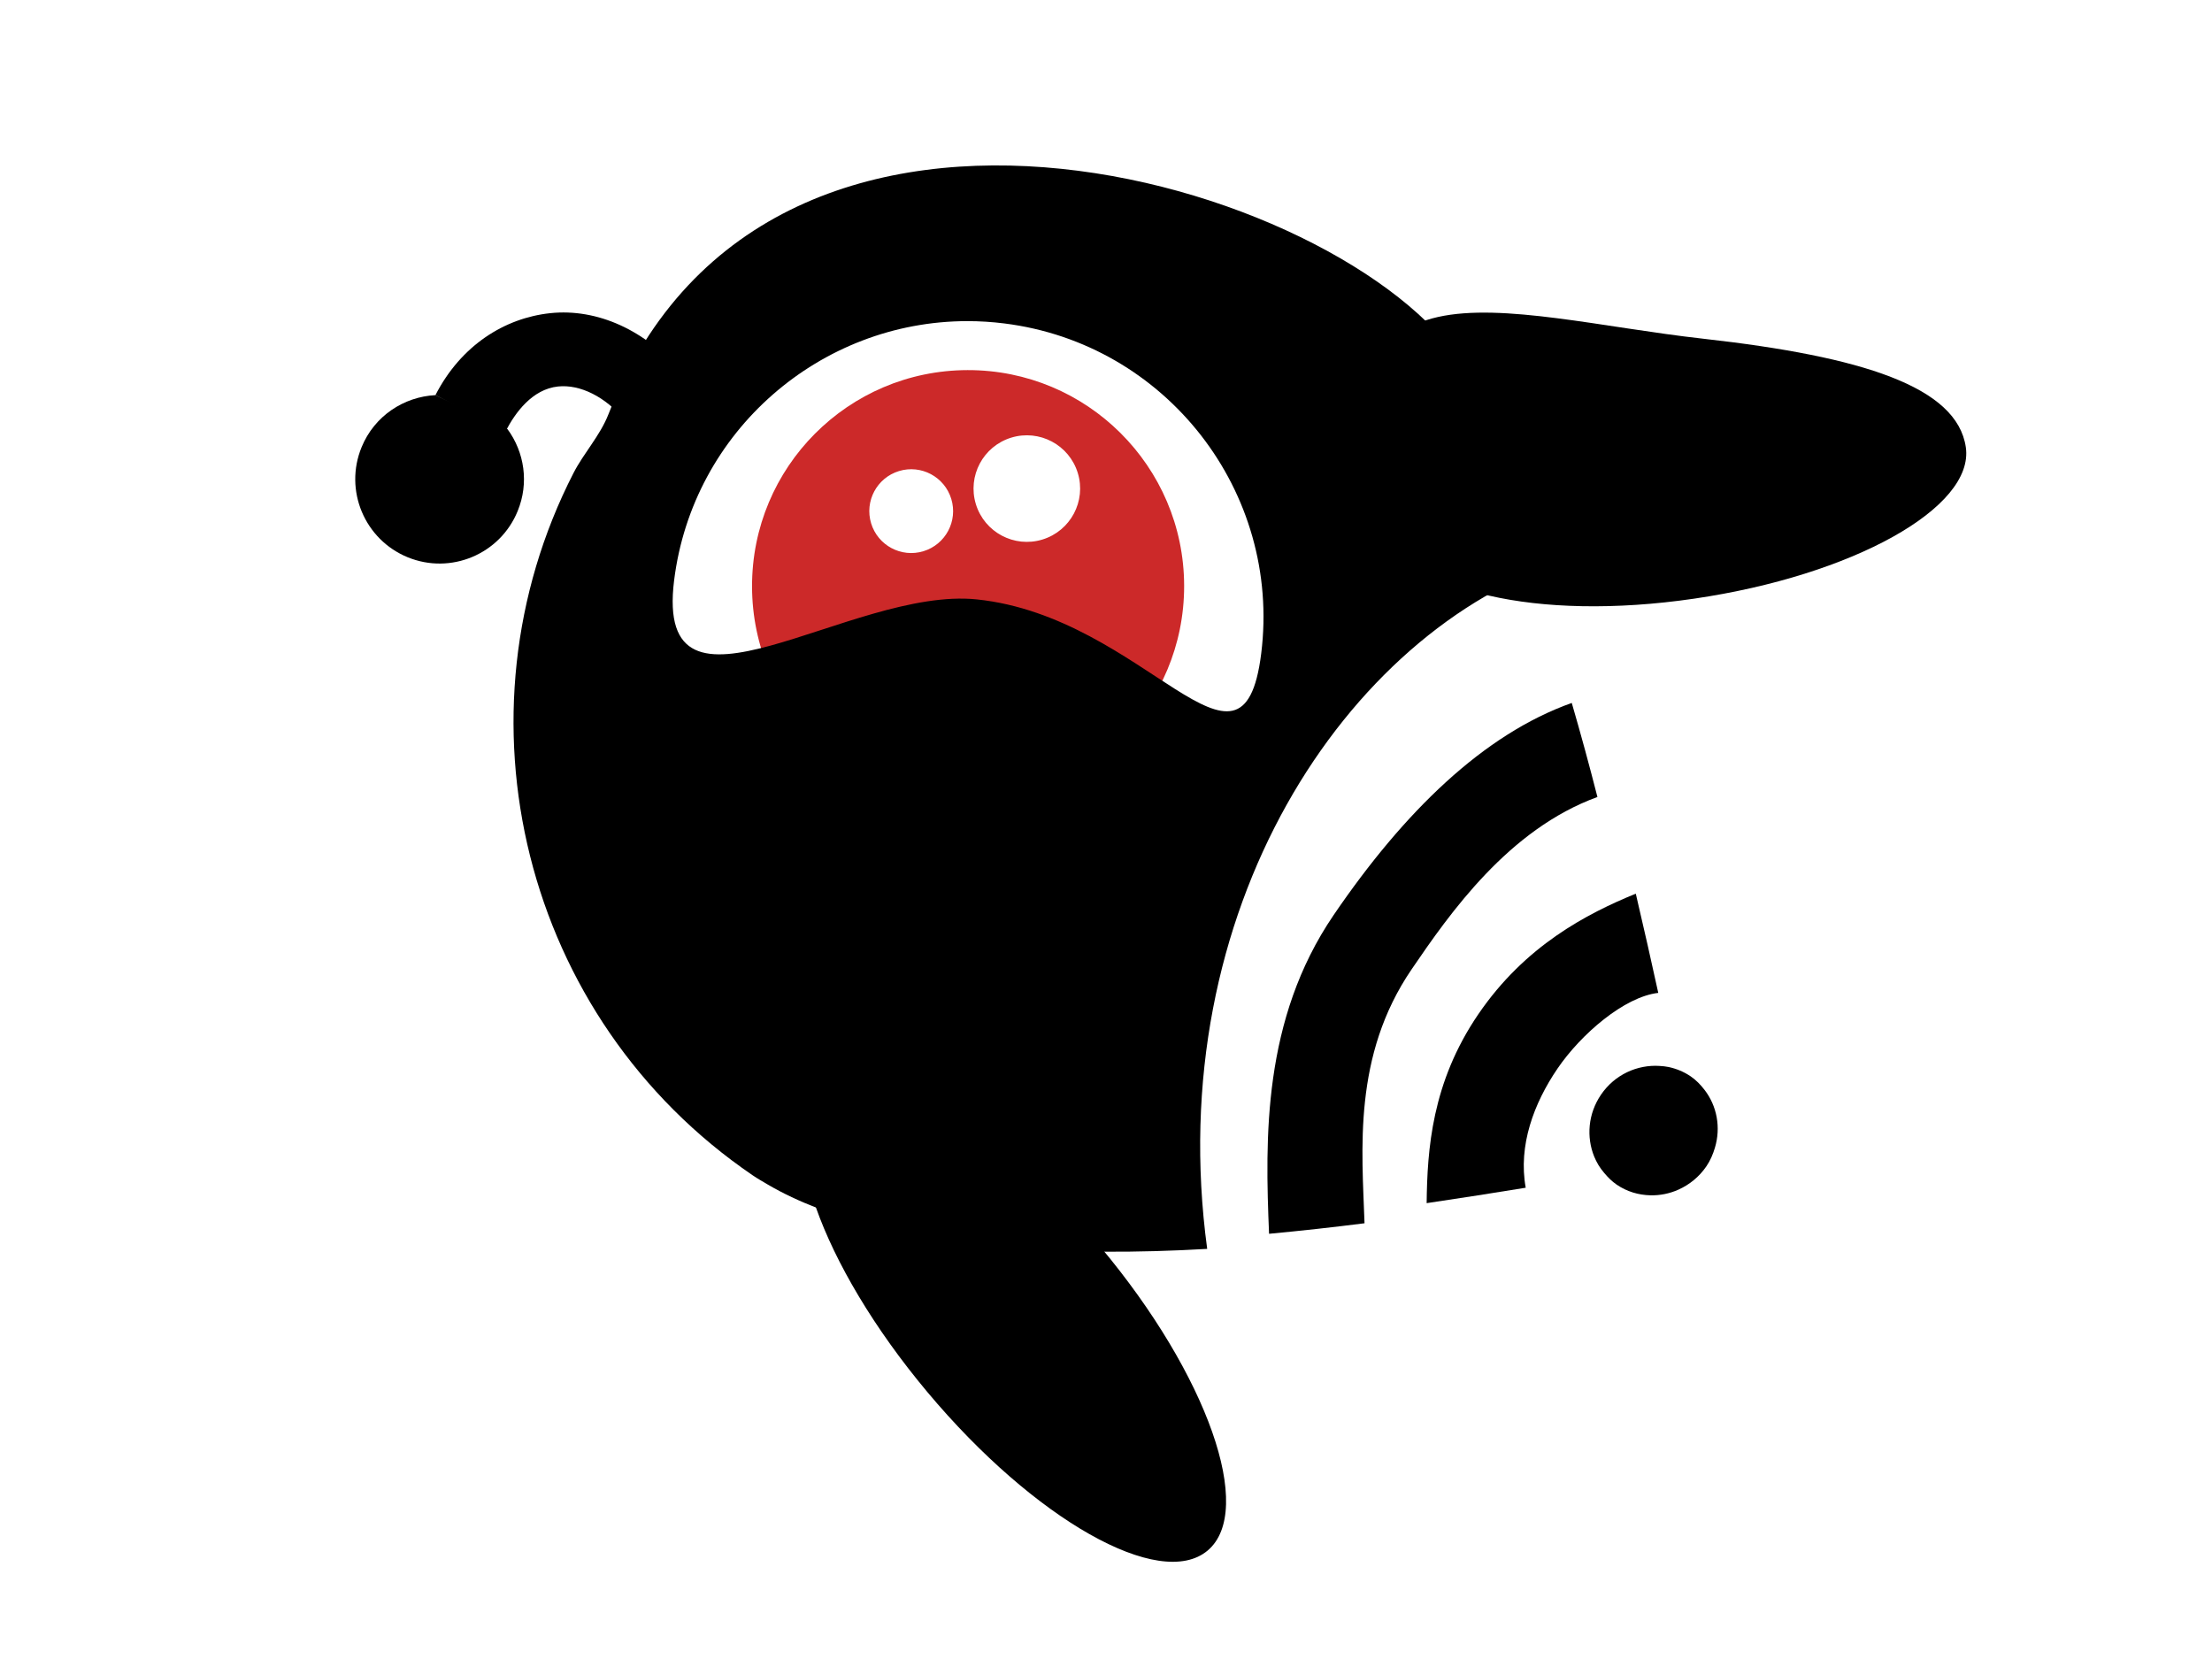
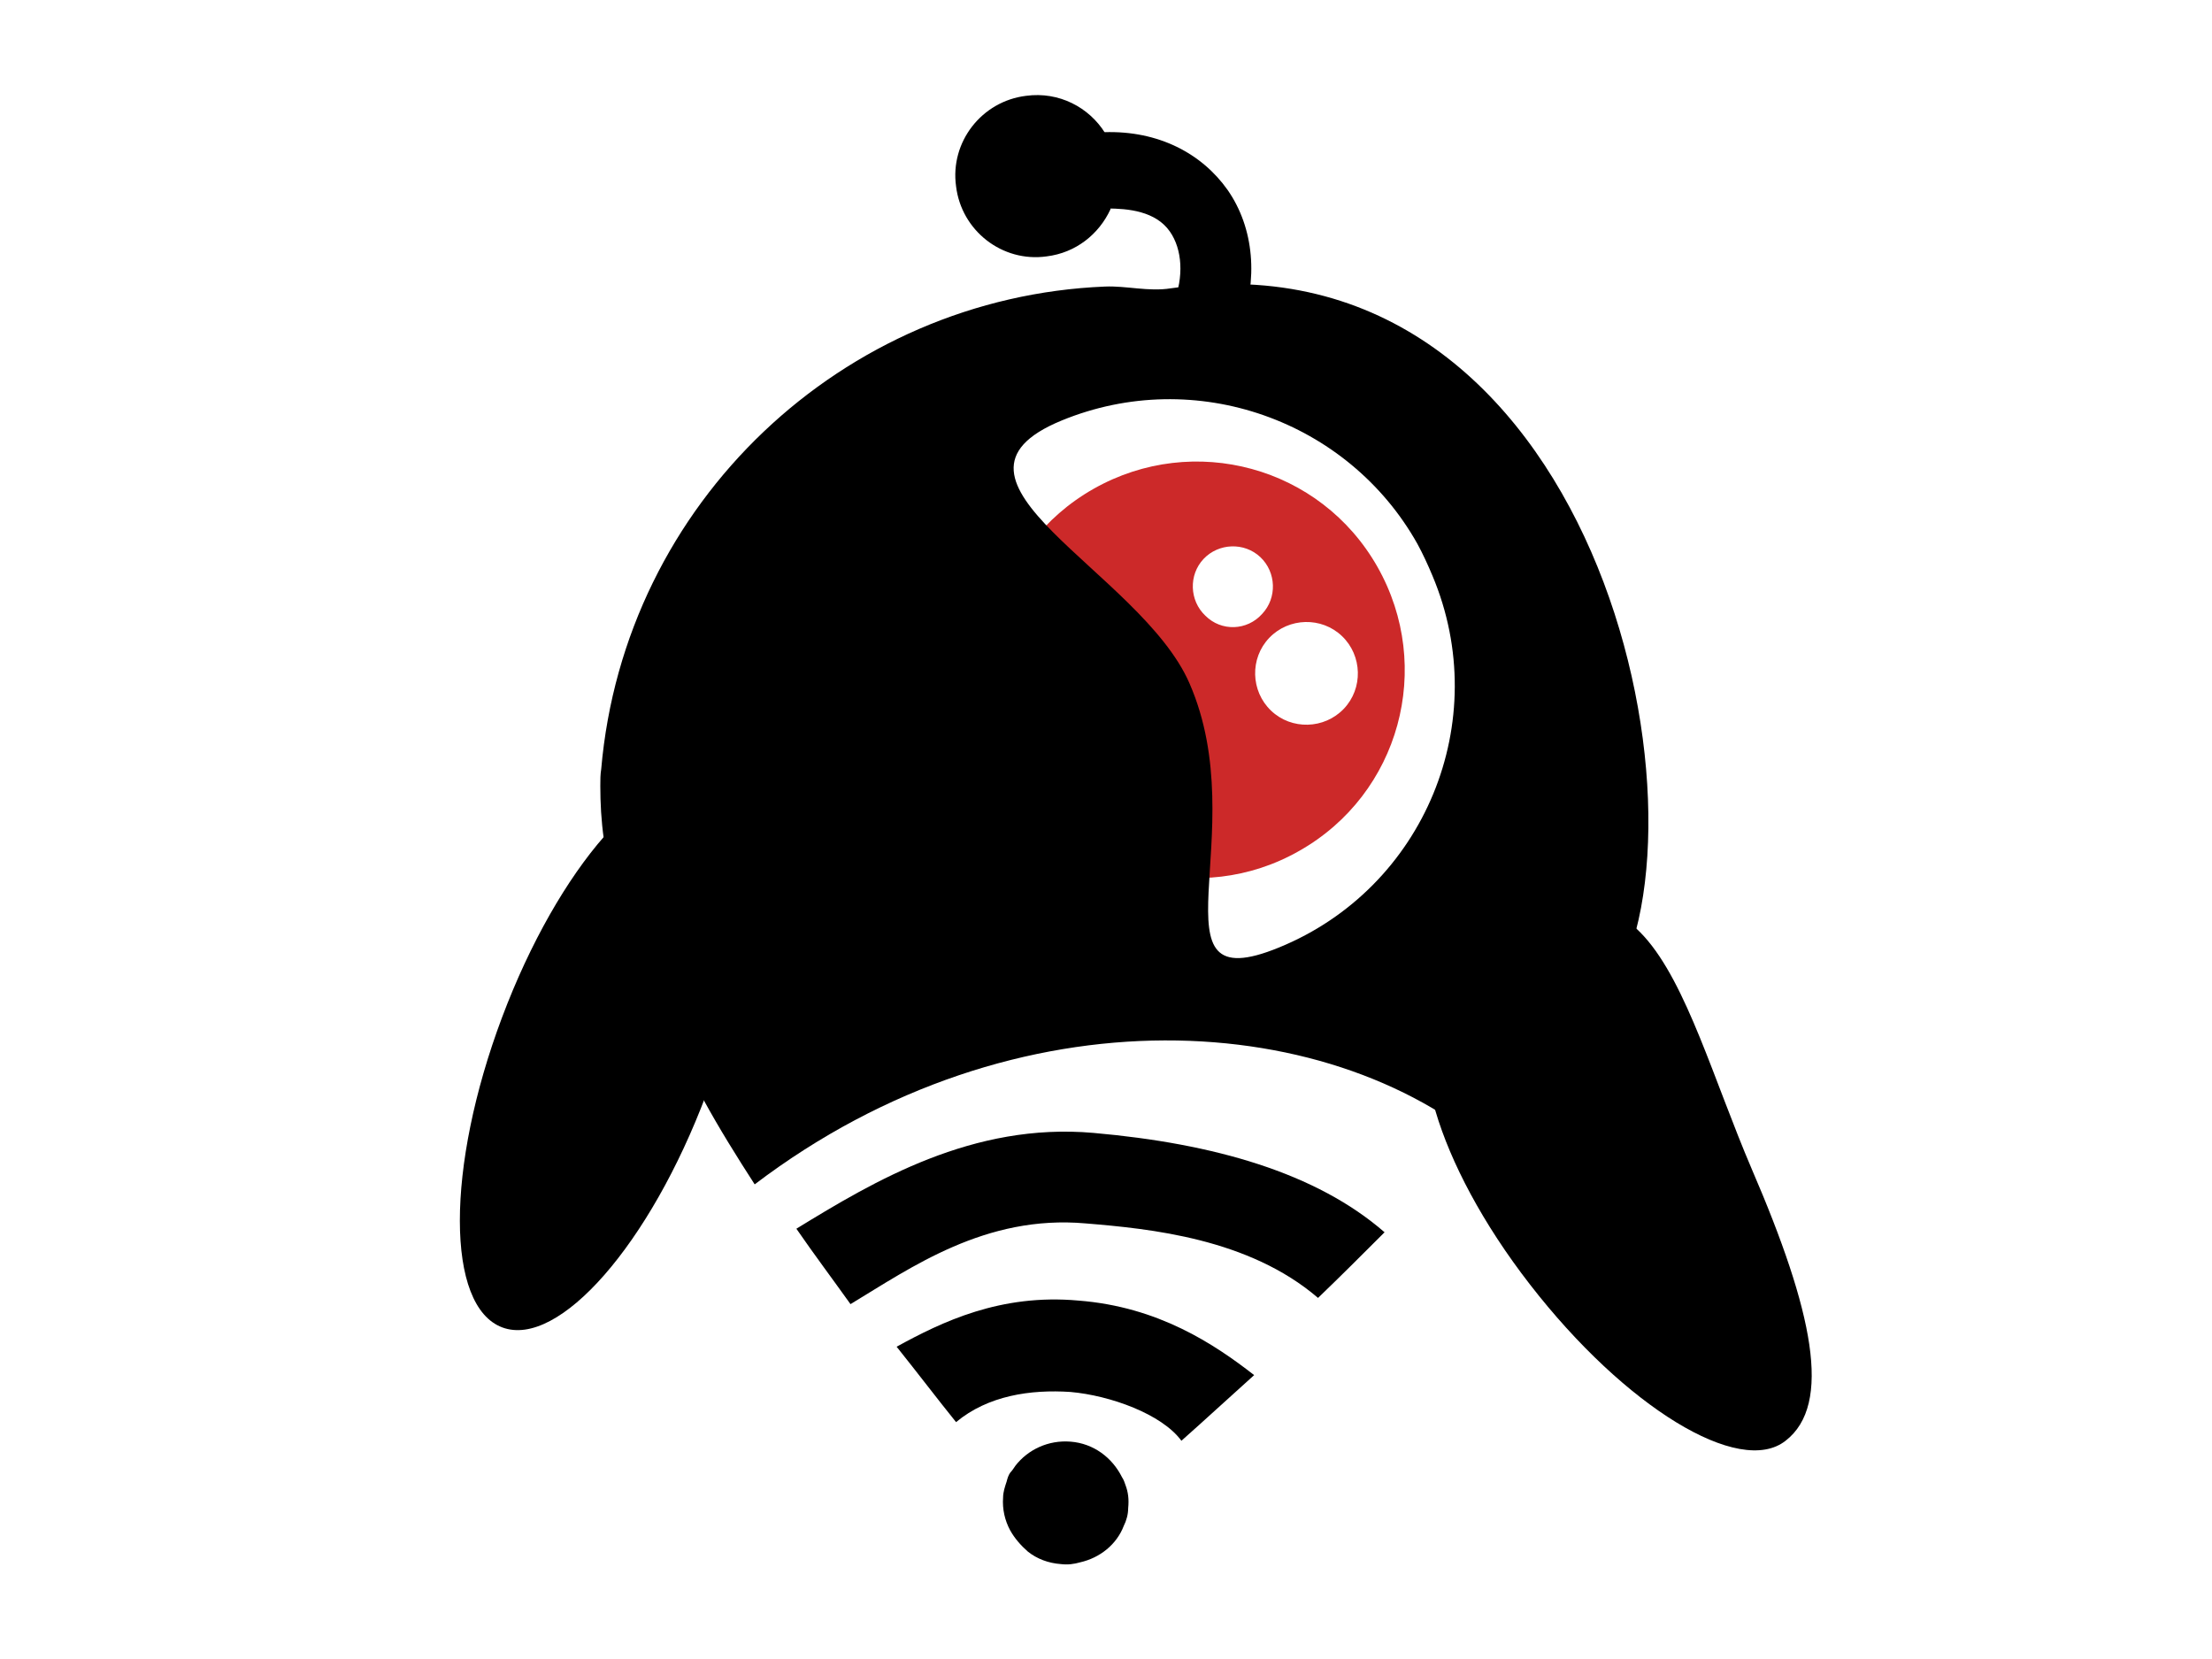
- <svg xmlns="http://www.w3.org/2000/svg" version="1.1" id="Layer_1" x="0px" y="0px" width="240px" height="180px" viewBox="0 0 240 180" enable-background="new 0 0 240 180" xml:space="preserve">
-   <path fill="#CC2929" d="M128.478,63.544c-0.029-12.946-10.547-23.418-23.498-23.388c-12.953,0.027-23.414,10.546-23.384,23.491  c0.028,12.946,10.533,23.419,23.485,23.391C118.036,87.009,128.506,76.488,128.478,63.544z M100.192,59.806  c-2.402,0.733-4.941-0.62-5.675-3.022c-0.731-2.401,0.62-4.942,3.023-5.674c2.4-0.733,4.94,0.621,5.673,3.022  C103.946,56.533,102.594,59.073,100.192,59.806z M113.097,58.54c-3.055,0.932-6.285-0.789-7.217-3.843  c-0.932-3.054,0.789-6.284,3.844-7.215c3.055-0.932,6.285,0.789,7.217,3.842C117.872,54.378,116.151,57.608,113.097,58.54z" />
-   <path d="M137.692,133.865c3.514-0.328,6.98-0.713,10.358-1.142c-0.271-7.945-1.29-18.162,5.102-27.542  c4.144-6.081,10.528-15.206,20.168-18.708c-0.857-3.354-1.783-6.767-2.785-10.205c-9.565,3.404-18.19,11.793-25.839,23.019  C136.981,110.608,137.258,123.532,137.692,133.865z" />
-   <path d="M154.79,130.541c3.797-0.558,7.397-1.131,10.749-1.674c-0.831-4.582,0.884-9.165,3.447-12.925  c2.543-3.73,7.239-7.792,10.934-8.215c-0.737-3.359-1.545-6.969-2.438-10.765c-5.287,2.162-12.012,5.631-17.102,13.104  C155.346,117.455,154.856,124.731,154.79,130.541z" />
-   <path d="M181.042,115.77c-0.321-0.068-0.645-0.096-0.968-0.116c-0.007,0.004-0.011,0.007-0.014,0.009  c-0.003-0.003-0.004-0.006-0.004-0.011c-2.407-0.154-4.859,0.933-6.346,3.116c-1.413,2.071-1.601,4.595-0.744,6.713  c0.128,0.317,0.285,0.621,0.458,0.916c0.178,0.3,0.392,0.576,0.617,0.848c0.396,0.478,0.839,0.926,1.378,1.295  c1.11,0.756,2.369,1.118,3.636,1.149c1.045,0.027,2.087-0.181,3.057-0.616c1.175-0.528,2.238-1.37,3.026-2.524  c0.433-0.636,0.72-1.32,0.929-2.02c0.656-2.188,0.233-4.529-1.137-6.292c-0.421-0.545-0.902-1.049-1.5-1.458  C182.686,116.275,181.874,115.949,181.042,115.77z" />
-   <path d="M47.243,42.871c-3.43,0.177-6.62,2.257-8.01,5.647c-1.923,4.676,0.318,10.021,4.996,11.942  c4.674,1.916,10.018-0.321,11.932-4.997c1.261-3.062,0.734-6.406-1.092-8.895" />
-   <path d="M73.935,40.477l-6.183,5.078c-2.046-2.491-4.81-3.879-7.213-3.621c-2.788,0.299-4.636,2.823-5.694,4.887l-7.602-3.949  c2.768-5.396,7.498-8.362,12.443-8.892C64.815,33.429,70.142,35.858,73.935,40.477z" />
+ <svg xmlns="http://www.w3.org/2000/svg" version="1.1" id="Layer_1" x="0px" y="0px" width="240px" height="180px" viewBox="0 0 240 187" enable-background="new 0 0 240 187" xml:space="preserve">
+   <path fill="#CC2929" d="M141.8,95.9c11.3-6.4,15.2-20.7,8.8-32c-6.4-11.3-20.7-15.2-32-8.8c-11.3,6.4-15.2,20.7-8.8,32  C116.3,98.4,130.6,102.3,141.8,95.9z M131.2,69.4c-1.8-1.7-1.9-4.6-0.2-6.4c1.7-1.8,4.6-1.9,6.4-0.2c1.8,1.7,1.9,4.6,0.2,6.4  C135.9,71.1,133,71.2,131.2,69.4z M138.6,80.1c-2.3-2.2-2.4-5.9-0.2-8.2s5.9-2.4,8.2-0.2c2.3,2.2,2.4,5.9,0.2,8.2  C144.6,82.2,140.9,82.3,138.6,80.1z" />
+   <path d="M85.1,138.5c2,2.9,4.1,5.7,6.1,8.5c6.8-4.1,15.2-10.1,26.5-9.1c7.3,0.6,18.4,1.7,26.2,8.4c2.5-2.4,5-4.9,7.5-7.4  c-7.7-6.7-19.2-10-32.8-11.2C105,126.5,93.9,133.1,85.1,138.5z" />
+   <path d="M96.4,151.8c2.4,3,4.6,5.9,6.7,8.5c3.6-3,8.4-3.7,12.9-3.4c4.5,0.4,10.3,2.5,12.5,5.5c2.6-2.3,5.3-4.8,8.2-7.4  c-4.5-3.5-10.8-7.7-19.8-8.4C108.1,145.8,101.5,149,96.4,151.8z" />
+   <path d="M122.2,167.4c-0.1-0.3-0.2-0.6-0.4-0.9c0,0,0,0,0,0c0,0,0,0,0,0c-1.1-2.2-3.2-3.8-5.8-4c-2.5-0.2-4.8,0.9-6.2,2.7  c-0.2,0.3-0.4,0.6-0.6,0.8c-0.2,0.3-0.3,0.6-0.4,1c-0.2,0.6-0.4,1.2-0.4,1.8c-0.1,1.3,0.2,2.6,0.8,3.7c0.5,0.9,1.2,1.7,2,2.4  c1,0.8,2.3,1.3,3.7,1.4c0.8,0.1,1.5,0,2.2-0.2c2.2-0.5,4.1-2,4.9-4.1c0.3-0.6,0.5-1.3,0.5-2C122.6,169,122.5,168.2,122.2,167.4z" />
+   <path d="M119.9,15c-1.8-2.9-5.2-4.7-8.9-4.2c-5,0.6-8.6,5.2-7.9,10.2c0.6,5,5.2,8.6,10.2,7.9c3.3-0.4,5.9-2.5,7.2-5.3" />
+   <path d="M135.1,37.1l-7.5-2.9c1.2-3,1-6.1-0.4-8.1c-1.6-2.3-4.7-2.6-7.1-2.6l-0.3-8.6c6.1-0.2,11,2.4,13.9,6.5  C136.7,25.7,137.2,31.5,135.1,37.1z" />
  <g>
-     <path d="M106.312,135.068c0.994,0.113,1.993,0.216,3.005,0.301c0.14,0.01,0.278,0.024,0.419,0.035   c3.263,0.267,6.608,0.386,9.99,0.405c3.723,0.022,7.488-0.089,11.253-0.306c-4.963-36.656,15.037-66.994,38.831-74.699   c-1.757-4.349-3.675-8.532-5.777-12.418c-0.09-0.17-0.182-0.335-0.276-0.502c-0.687-1.253-1.389-2.479-2.115-3.666   c-0.773-1.26-1.691-2.379-2.369-3.619c-10.997-20.12-75.587-40.75-93.256,4.345c-0.915,2.334-2.677,4.205-3.794,6.382   c-13.47,26.267-5.566,59.155,19.443,76.196c0.521,0.355,1.09,0.679,1.654,1.01c1.639,0.96,3.451,1.808,5.396,2.557 M136.839,70.916   c-2.025,16.218-12.551-3.977-30.85-5.881c-13.709-1.427-35.041,15.49-32.848-2.071c2.021-16.217,15.885-28.121,31.822-28.122   c1.32,0,2.654,0.082,3.998,0.25C126.528,37.283,139.032,53.354,136.839,70.916z" />
-     <path d="M169.81,60.804C171.279,64.442,168.558,57.013,169.81,60.804L169.81,60.804z" />
+     <path d="M68.6,111.8c0.4,0.9,0.8,1.8,1.2,2.8c0.1,0.1,0.1,0.3,0.2,0.4c1.4,3,2.9,5.9,4.6,8.9c1.8,3.3,3.8,6.5,5.8,9.6   c29.5-22.4,65.7-19.9,84.1-2.9c2.9-3.7,5.6-7.4,8-11.1c0.1-0.2,0.2-0.3,0.3-0.5c0.8-1.2,1.5-2.4,2.2-3.6c0.7-1.3,1.2-2.6,2-3.8   c12.1-19.5-1.7-85.9-49.7-79.1c-2.5,0.4-5-0.3-7.4-0.2c-29.5,1.2-54.2,24.3-56.8,54.4C63,87.3,63,87.9,63,88.6c0,1.9,0.1,3.9,0.4,6    M139.5,106.8c-15.1,6.2-2.7-12.9-10.1-29.8c-5.5-12.6-30.7-22.9-14.4-29.6c15.1-6.2,32.3,0,40.1,13.9c0.6,1.1,1.2,2.4,1.7,3.6   C163.7,81.3,155.9,100.1,139.5,106.8z" />
+     <path d="M164.5,130.5C162.1,133.6,167.2,127.6,164.5,130.5L164.5,130.5z" />
  </g>
-   <path d="M213.289,48.518c0.96,6.552-12.243,13.912-29.485,16.437c-17.244,2.525-31.016-0.962-32.961-7.292  c-9.751-31.74,12.234-23.342,33.932-20.915C202.094,38.684,212.329,41.965,213.289,48.518z" />
-   <ellipse transform="matrix(-0.7665 0.6422 -0.6422 -0.7665 286.3001 182.2751)" cx="110.016" cy="143.181" rx="12.254" ry="32.695" />
-   <path d="M135.331,23.262" />
+   <path d="M196.6,162.4c-5.2,4.1-18.1-3.8-28.8-17.6c-10.7-13.8-14.4-27.5-9.9-32.3c22.8-24.1,26.3-0.8,34.9,19.3  C199.7,147.8,201.9,158.3,196.6,162.4z" />
+   <ellipse transform="matrix(-0.3514 0.9362 -0.9362 -0.3514 197.1227 101.4699)" cx="63.4" cy="119" rx="32.7" ry="12.3" />
+   <path d="M180.3,82.1" />
</svg>
